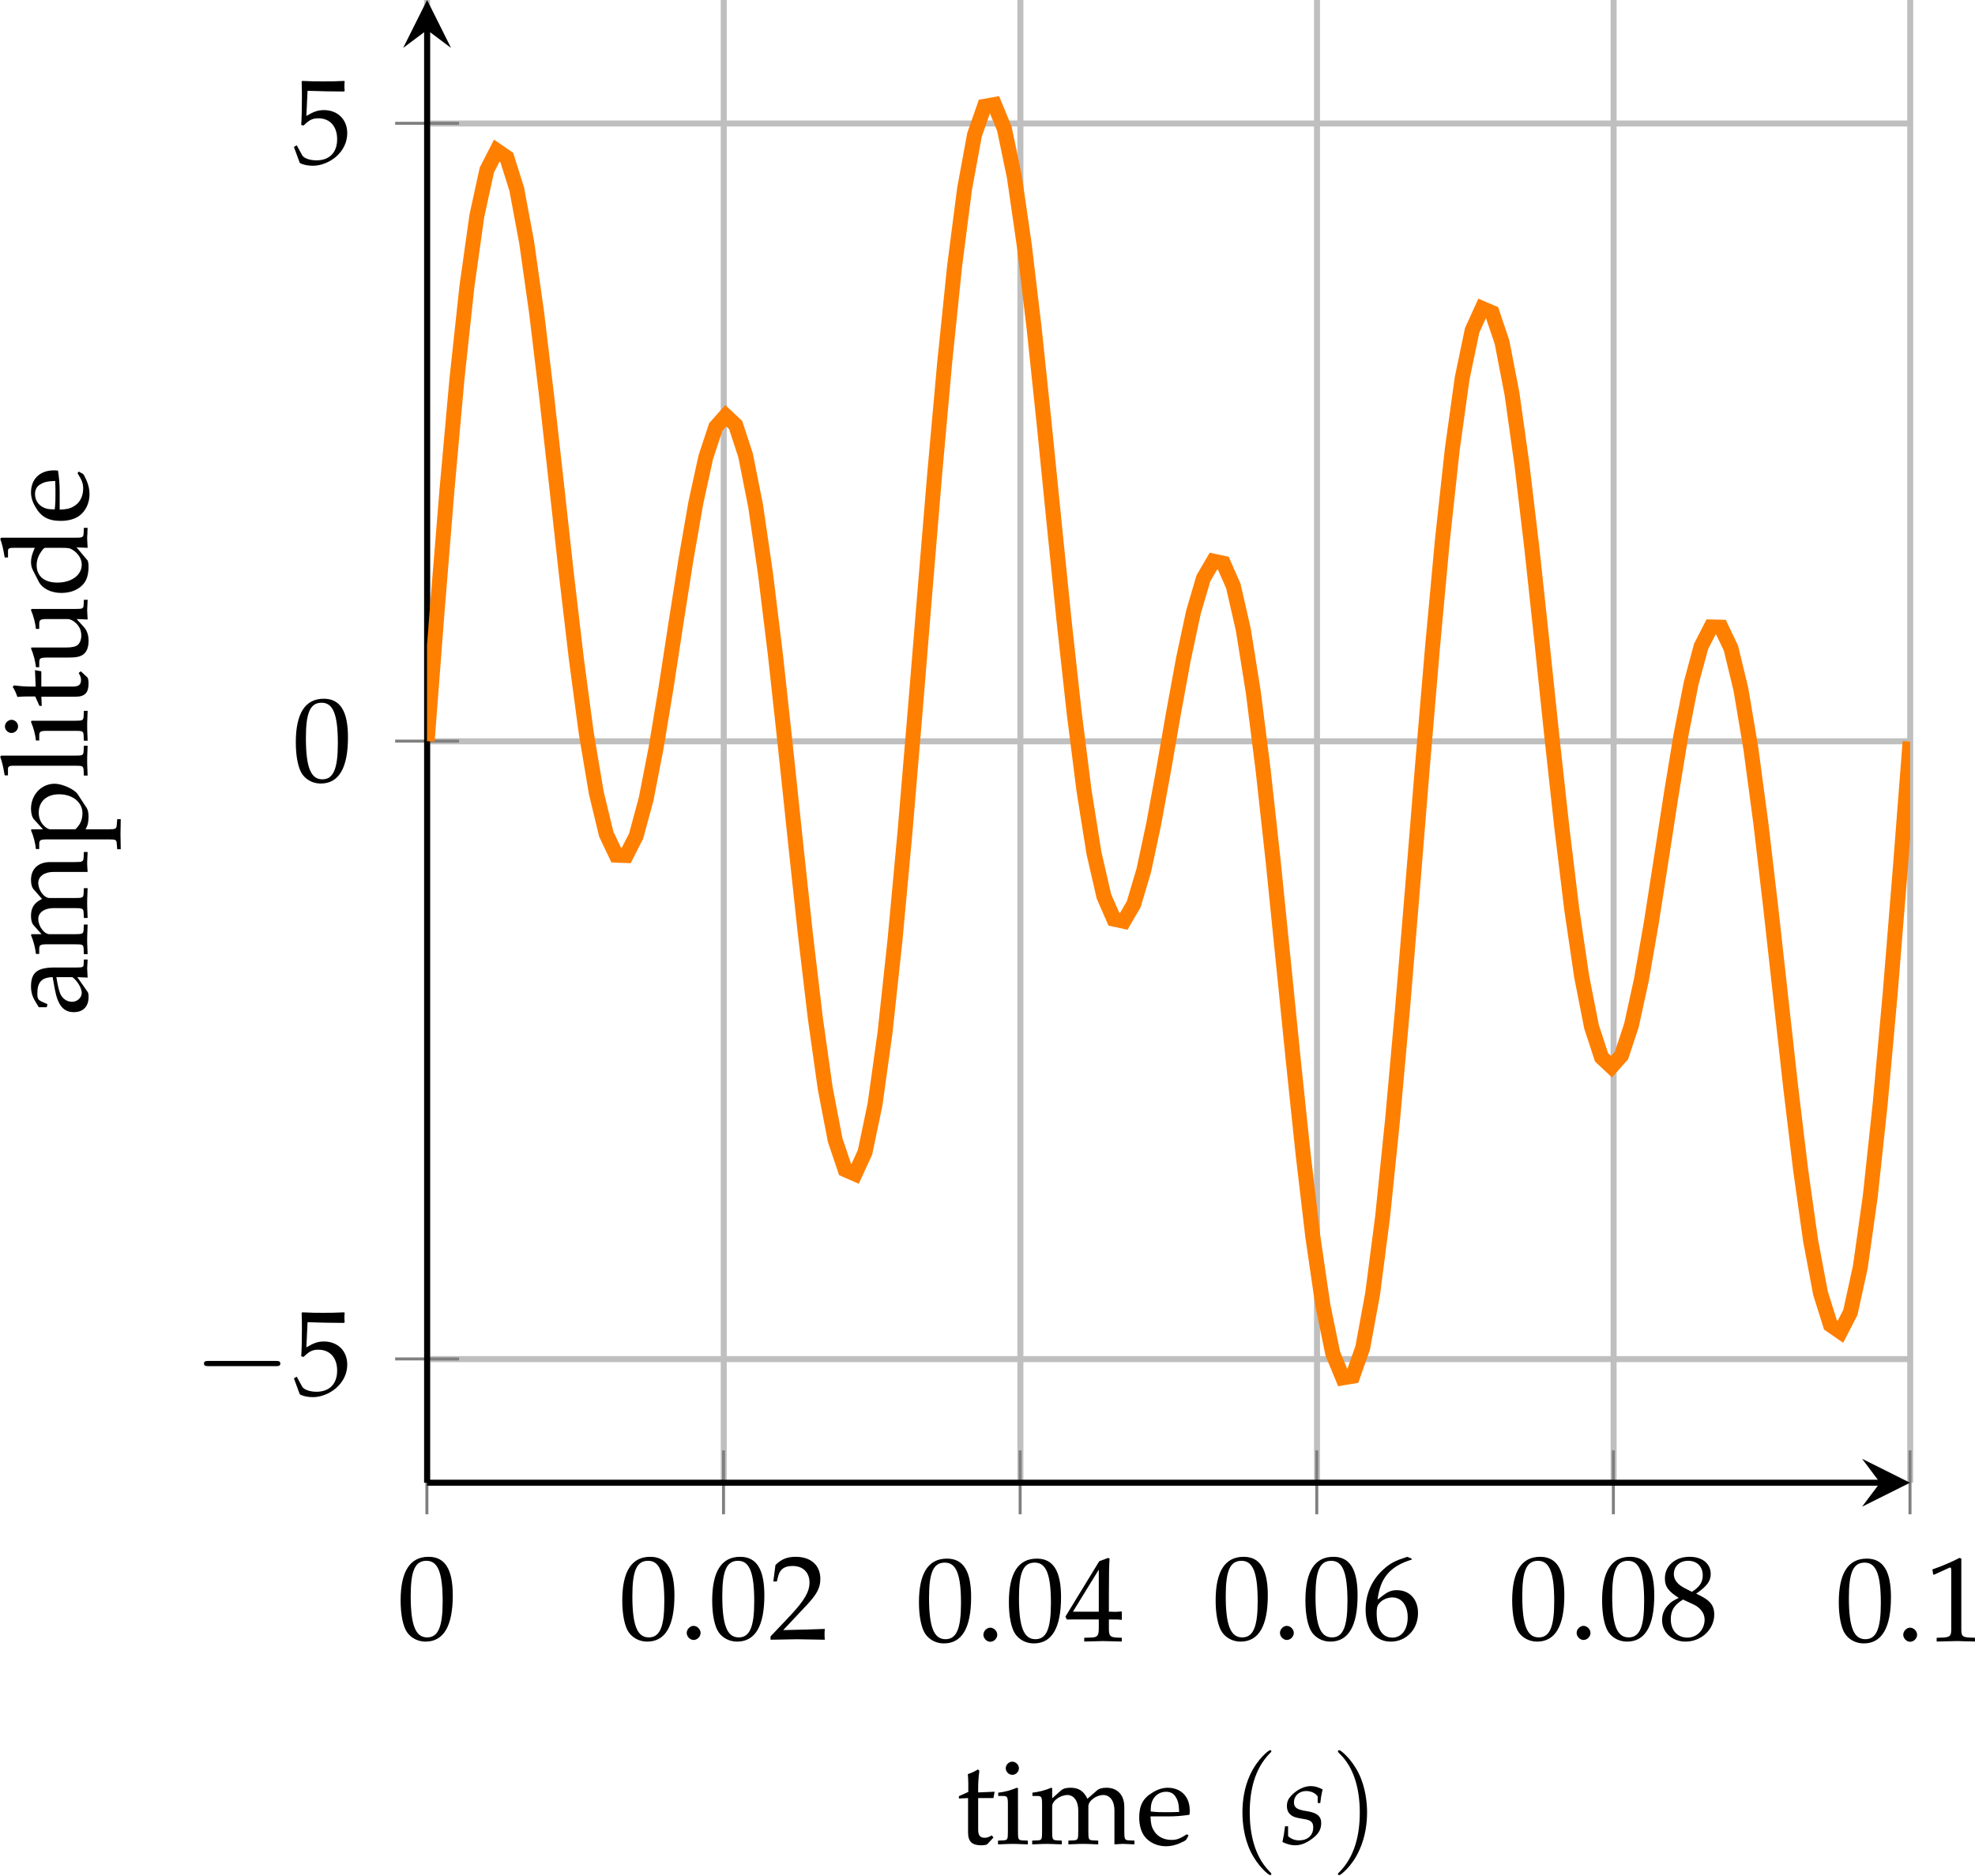
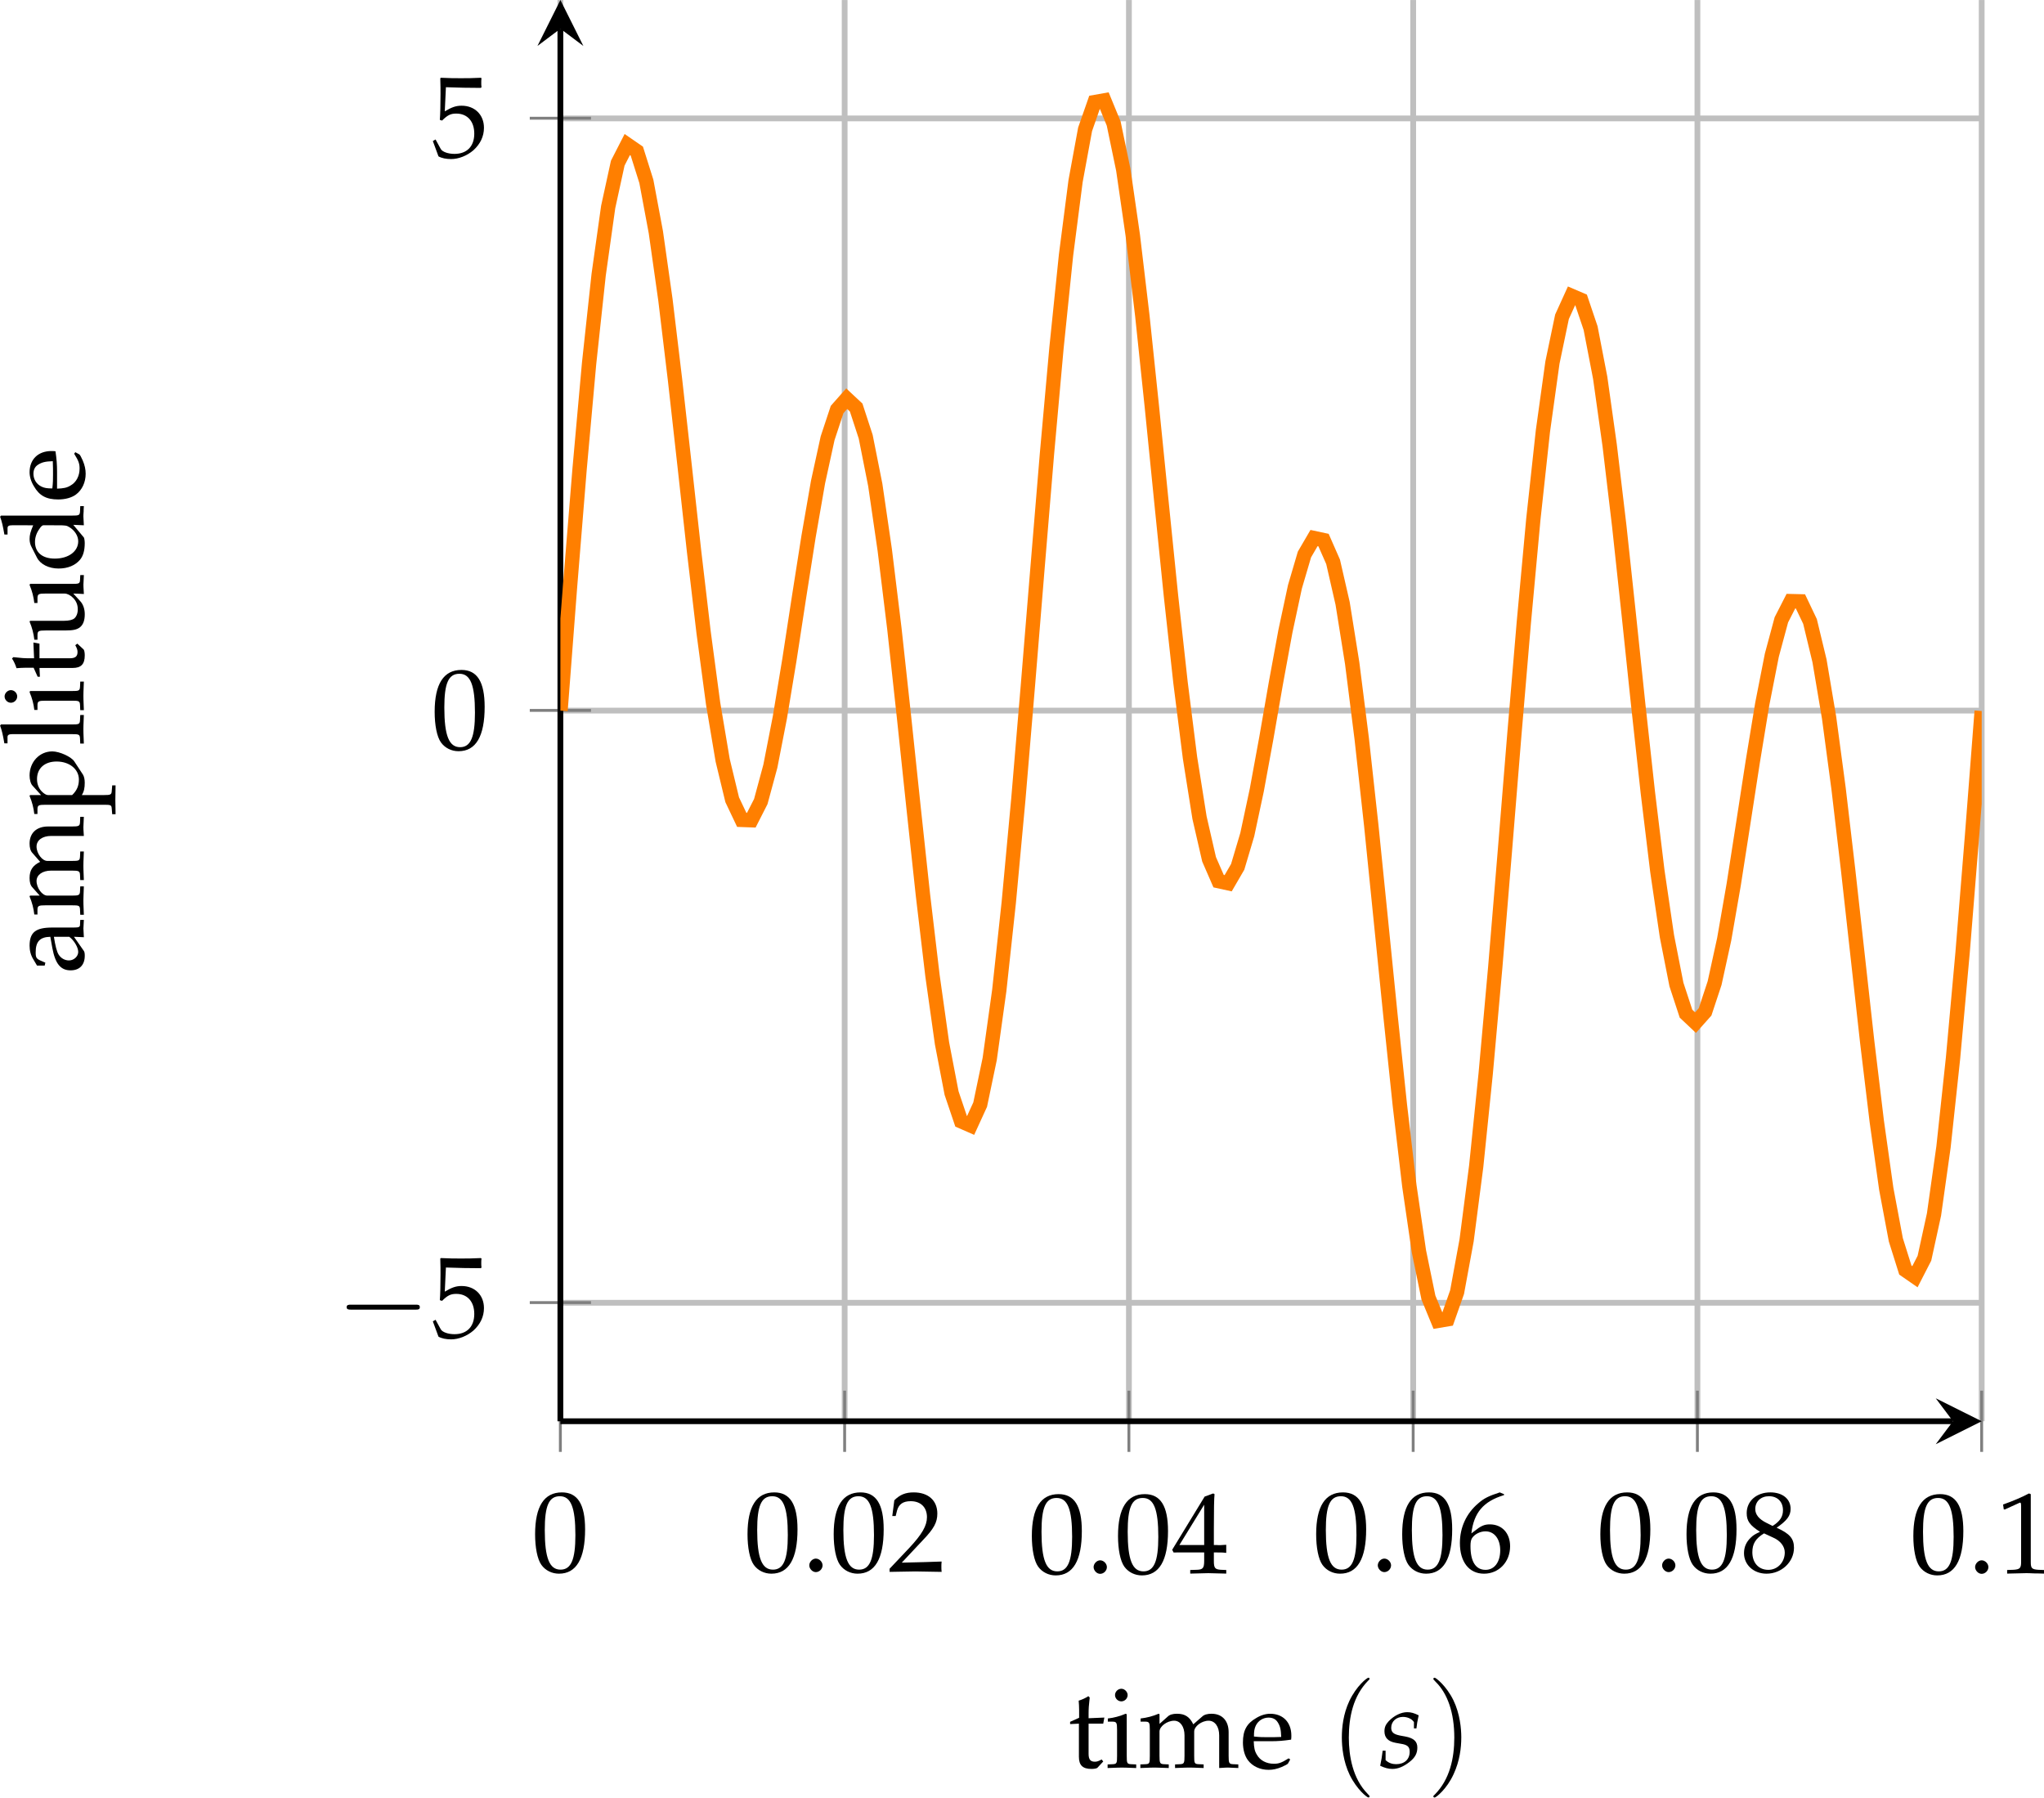
- <svg xmlns="http://www.w3.org/2000/svg" width="46.334mm" height="44.001mm" version="1.1" viewBox="0 0 46.334 44.001">
+ <svg xmlns="http://www.w3.org/2000/svg" width="50.038mm" height="44.001mm" version="1.1" viewBox="0 0 50.038 44.001">
  <defs>
-     <clipPath id="clip4">
+     <clipPath id="clip4-2">
      <path d="m448.27 277.14h98.629v98.617h-98.629z" />
    </clipPath>
  </defs>
-   <g transform="translate(-185.67 -129.08)">
+   <g transform="translate(-47.213 -94.009)">
    <g shape-rendering="auto">
-       <path d="m195.62 163.87v-34.79h0.141v34.79zm6.959 0v-34.79h0.141v34.79zm6.959 0v-34.79h0.141v34.79zm6.959 0v-34.79h0.141v34.79zm6.958 0v-34.79h0.141v34.79zm6.959 0v-34.79h0.141v34.79z" color="#000000" color-rendering="auto" dominant-baseline="auto" fill="#bfbfbf" image-rendering="auto" solid-color="#000000" stop-color="#000000" style="font-feature-settings:normal;font-variant-alternates:normal;font-variant-caps:normal;font-variant-east-asian:normal;font-variant-ligatures:normal;font-variant-numeric:normal;font-variant-position:normal;font-variation-settings:normal;inline-size:0;isolation:auto;mix-blend-mode:normal;shape-margin:0;shape-padding:0;text-decoration-color:#000000;text-decoration-line:none;text-decoration-style:solid;text-indent:0;text-orientation:mixed;text-transform:none;white-space:normal" />
-       <path d="m195.69 161.04v-0.141h34.794v0.141zm0-14.496v-0.141h34.794v0.141zm0-14.496v-0.141h34.794v0.141z" color="#000000" color-rendering="auto" dominant-baseline="auto" fill="#bfbfbf" image-rendering="auto" solid-color="#000000" stop-color="#000000" style="font-feature-settings:normal;font-variant-alternates:normal;font-variant-caps:normal;font-variant-east-asian:normal;font-variant-ligatures:normal;font-variant-numeric:normal;font-variant-position:normal;font-variation-settings:normal;inline-size:0;isolation:auto;mix-blend-mode:normal;shape-margin:0;shape-padding:0;text-decoration-color:#000000;text-decoration-line:none;text-decoration-style:solid;text-indent:0;text-orientation:mixed;text-transform:none;white-space:normal" />
-       <path d="m195.65 164.61v-1.499h0.07v1.499zm6.959 0v-1.499h0.07v1.499zm6.959 0v-1.499h0.07v1.499zm6.959 0v-1.499h0.07v1.499zm6.958 0v-1.499h0.07v1.499zm6.959 0v-1.499h0.07v1.499z" color="#000000" color-rendering="auto" dominant-baseline="auto" fill="#7f7f7f" image-rendering="auto" solid-color="#000000" stop-color="#000000" style="font-feature-settings:normal;font-variant-alternates:normal;font-variant-caps:normal;font-variant-east-asian:normal;font-variant-ligatures:normal;font-variant-numeric:normal;font-variant-position:normal;font-variation-settings:normal;inline-size:0;isolation:auto;mix-blend-mode:normal;shape-margin:0;shape-padding:0;text-decoration-color:#000000;text-decoration-line:none;text-decoration-style:solid;text-indent:0;text-orientation:mixed;text-transform:none;white-space:normal" />
-       <path d="m194.94 161v-0.07h1.499v0.07zm0-14.496v-0.07h1.499v0.07zm0-14.496v-0.07h1.499v0.07z" color="#000000" color-rendering="auto" dominant-baseline="auto" fill="#7f7f7f" image-rendering="auto" solid-color="#000000" stop-color="#000000" style="font-feature-settings:normal;font-variant-alternates:normal;font-variant-caps:normal;font-variant-east-asian:normal;font-variant-ligatures:normal;font-variant-numeric:normal;font-variant-position:normal;font-variation-settings:normal;inline-size:0;isolation:auto;mix-blend-mode:normal;shape-margin:0;shape-padding:0;text-decoration-color:#000000;text-decoration-line:none;text-decoration-style:solid;text-indent:0;text-orientation:mixed;text-transform:none;white-space:normal" />
-       <path d="m195.69 163.94v-0.141h34.091v0.141z" color="#000000" color-rendering="auto" dominant-baseline="auto" image-rendering="auto" solid-color="#000000" stop-color="#000000" style="font-feature-settings:normal;font-variant-alternates:normal;font-variant-caps:normal;font-variant-east-asian:normal;font-variant-ligatures:normal;font-variant-numeric:normal;font-variant-position:normal;font-variation-settings:normal;inline-size:0;isolation:auto;mix-blend-mode:normal;shape-margin:0;shape-padding:0;text-decoration-color:#000000;text-decoration-line:none;text-decoration-style:solid;text-indent:0;text-orientation:mixed;text-transform:none;white-space:normal" />
+       <path d="m60.861 128.8v-34.79h0.141v34.79zm6.959 0v-34.79h0.141v34.79zm6.959 0v-34.79h0.141v34.79zm6.959 0v-34.79h0.141v34.79zm6.958 0v-34.79h0.141v34.79zm6.959 0v-34.79h0.141v34.79z" color="#000000" color-rendering="auto" dominant-baseline="auto" fill="#bfbfbf" image-rendering="auto" solid-color="#000000" stop-color="#000000" style="font-feature-settings:normal;font-variant-alternates:normal;font-variant-caps:normal;font-variant-east-asian:normal;font-variant-ligatures:normal;font-variant-numeric:normal;font-variant-position:normal;font-variation-settings:normal;inline-size:0;isolation:auto;mix-blend-mode:normal;shape-margin:0;shape-padding:0;text-decoration-color:#000000;text-decoration-line:none;text-decoration-style:solid;text-indent:0;text-orientation:mixed;text-transform:none;white-space:normal" />
+       <path d="m60.931 125.97v-0.141h34.794v0.141zm0-14.496v-0.141h34.794v0.141zm0-14.496v-0.141h34.794v0.141z" color="#000000" color-rendering="auto" dominant-baseline="auto" fill="#bfbfbf" image-rendering="auto" solid-color="#000000" stop-color="#000000" style="font-feature-settings:normal;font-variant-alternates:normal;font-variant-caps:normal;font-variant-east-asian:normal;font-variant-ligatures:normal;font-variant-numeric:normal;font-variant-position:normal;font-variation-settings:normal;inline-size:0;isolation:auto;mix-blend-mode:normal;shape-margin:0;shape-padding:0;text-decoration-color:#000000;text-decoration-line:none;text-decoration-style:solid;text-indent:0;text-orientation:mixed;text-transform:none;white-space:normal" />
+       <path d="m60.896 129.55v-1.499h0.07v1.499zm6.959 0v-1.499h0.07v1.499zm6.959 0v-1.499h0.07v1.499zm6.959 0v-1.499h0.07v1.499zm6.958 0v-1.499h0.07v1.499zm6.959 0v-1.499h0.07v1.499z" color="#000000" color-rendering="auto" dominant-baseline="auto" fill="#7f7f7f" image-rendering="auto" solid-color="#000000" stop-color="#000000" style="font-feature-settings:normal;font-variant-alternates:normal;font-variant-caps:normal;font-variant-east-asian:normal;font-variant-ligatures:normal;font-variant-numeric:normal;font-variant-position:normal;font-variation-settings:normal;inline-size:0;isolation:auto;mix-blend-mode:normal;shape-margin:0;shape-padding:0;text-decoration-color:#000000;text-decoration-line:none;text-decoration-style:solid;text-indent:0;text-orientation:mixed;text-transform:none;white-space:normal" />
+       <path d="m60.182 125.93v-0.07h1.499v0.07zm0-14.496v-0.07h1.499v0.07zm0-14.496v-0.07h1.499v0.07z" color="#000000" color-rendering="auto" dominant-baseline="auto" fill="#7f7f7f" image-rendering="auto" solid-color="#000000" stop-color="#000000" style="font-feature-settings:normal;font-variant-alternates:normal;font-variant-caps:normal;font-variant-east-asian:normal;font-variant-ligatures:normal;font-variant-numeric:normal;font-variant-position:normal;font-variation-settings:normal;inline-size:0;isolation:auto;mix-blend-mode:normal;shape-margin:0;shape-padding:0;text-decoration-color:#000000;text-decoration-line:none;text-decoration-style:solid;text-indent:0;text-orientation:mixed;text-transform:none;white-space:normal" />
+       <path d="m60.931 128.87v-0.141h34.091v0.141z" color="#000000" color-rendering="auto" dominant-baseline="auto" image-rendering="auto" solid-color="#000000" stop-color="#000000" style="font-feature-settings:normal;font-variant-alternates:normal;font-variant-caps:normal;font-variant-east-asian:normal;font-variant-ligatures:normal;font-variant-numeric:normal;font-variant-position:normal;font-variation-settings:normal;inline-size:0;isolation:auto;mix-blend-mode:normal;shape-margin:0;shape-padding:0;text-decoration-color:#000000;text-decoration-line:none;text-decoration-style:solid;text-indent:0;text-orientation:mixed;text-transform:none;white-space:normal" />
    </g>
    <g>
      <g>
-         <path d="m230.48 163.87-1.125-0.562 0.422 0.562-0.422 0.562" />
-         <path d="m195.62 163.87v-34.087h0.141v34.087z" color="#000000" color-rendering="auto" dominant-baseline="auto" image-rendering="auto" shape-rendering="auto" solid-color="#000000" stop-color="#000000" style="font-feature-settings:normal;font-variant-alternates:normal;font-variant-caps:normal;font-variant-east-asian:normal;font-variant-ligatures:normal;font-variant-numeric:normal;font-variant-position:normal;font-variation-settings:normal;inline-size:0;isolation:auto;mix-blend-mode:normal;shape-margin:0;shape-padding:0;text-decoration-color:#000000;text-decoration-line:none;text-decoration-style:solid;text-indent:0;text-orientation:mixed;text-transform:none;white-space:normal" />
-         <path d="m195.69 129.08-0.562 1.125 0.562-0.422 0.562 0.422" />
+         <path d="m95.726 128.8-1.125-0.562 0.422 0.562-0.422 0.562" />
+         <path d="m60.861 128.8v-34.087h0.141v34.087z" color="#000000" color-rendering="auto" dominant-baseline="auto" image-rendering="auto" shape-rendering="auto" solid-color="#000000" stop-color="#000000" style="font-feature-settings:normal;font-variant-alternates:normal;font-variant-caps:normal;font-variant-east-asian:normal;font-variant-ligatures:normal;font-variant-numeric:normal;font-variant-position:normal;font-variation-settings:normal;inline-size:0;isolation:auto;mix-blend-mode:normal;shape-margin:0;shape-padding:0;text-decoration-color:#000000;text-decoration-line:none;text-decoration-style:solid;text-indent:0;text-orientation:mixed;text-transform:none;white-space:normal" />
+         <path d="m60.932 94.009-0.562 1.125 0.562-0.422 0.562 0.422" />
      </g>
-       <g transform="matrix(.35278 0 0 .35278 37.547 31.306)">
+       <g transform="matrix(.35278 0 0 .35278 -97.209 -3.7604)">
        <g transform="translate(446.28 386.18)">
          <path d="m2.094-5.484c-1.234 0-1.859 0.969-1.859 2.906 0 0.922 0.156 1.734 0.438 2.125s0.734 0.609 1.219 0.609c1.203 0 1.812-1.031 1.812-3.078 0-1.734-0.516-2.562-1.609-2.562zm-0.141 0.266c0.766 0 1.078 0.781 1.078 2.703 0 1.688-0.297 2.391-1.031 2.391-0.766 0-1.094-0.797-1.094-2.75 0-1.672 0.281-2.344 1.047-2.344z" />
        </g>
        <g transform="translate(461.02 386.18)">
          <path d="m2.094-5.484c-1.234 0-1.859 0.969-1.859 2.906 0 0.922 0.156 1.734 0.438 2.125s0.734 0.609 1.219 0.609c1.203 0 1.812-1.031 1.812-3.078 0-1.734-0.516-2.562-1.609-2.562zm-0.141 0.266c0.766 0 1.078 0.781 1.078 2.703 0 1.688-0.297 2.391-1.031 2.391-0.766 0-1.094-0.797-1.094-2.75 0-1.672 0.281-2.344 1.047-2.344z" />
        </g>
        <g transform="translate(465.01 386.18)">
          <path d="m0.984-0.891c-0.234 0-0.453 0.234-0.453 0.469s0.219 0.469 0.453 0.469c0.25 0 0.469-0.219 0.469-0.469 0-0.234-0.219-0.469-0.469-0.469z" />
        </g>
        <g transform="translate(467 386.18)">
          <path d="m2.094-5.484c-1.234 0-1.859 0.969-1.859 2.906 0 0.922 0.156 1.734 0.438 2.125s0.734 0.609 1.219 0.609c1.203 0 1.812-1.031 1.812-3.078 0-1.734-0.516-2.562-1.609-2.562zm-0.141 0.266c0.766 0 1.078 0.781 1.078 2.703 0 1.688-0.297 2.391-1.031 2.391-0.766 0-1.094-0.797-1.094-2.75 0-1.672 0.281-2.344 1.047-2.344z" />
        </g>
        <g transform="translate(470.99 386.18)">
          <path d="m0.125-0.188v0.219c1.5-0.031 1.5-0.031 1.781-0.031s0.281 0 1.828 0.031c-0.016-0.172-0.016-0.25-0.016-0.359s0-0.188 0.016-0.359c-0.922 0.031-1.281 0.047-2.766 0.078l1.453-1.547c0.781-0.812 1.016-1.25 1.016-1.859 0-0.906-0.625-1.469-1.641-1.469-0.562 0-0.953 0.156-1.344 0.547l-0.141 1.094h0.234l0.094-0.375c0.125-0.453 0.422-0.656 0.953-0.656 0.688 0 1.125 0.422 1.125 1.109 0 0.594-0.344 1.188-1.234 2.141z" />
        </g>
        <g transform="translate(480.75 386.3)">
          <path d="m2.094-5.484c-1.234 0-1.859 0.969-1.859 2.906 0 0.922 0.156 1.734 0.438 2.125s0.734 0.609 1.219 0.609c1.203 0 1.812-1.031 1.812-3.078 0-1.734-0.516-2.562-1.609-2.562zm-0.141 0.266c0.766 0 1.078 0.781 1.078 2.703 0 1.688-0.297 2.391-1.031 2.391-0.766 0-1.094-0.797-1.094-2.75 0-1.672 0.281-2.344 1.047-2.344z" />
        </g>
        <g transform="translate(484.74 386.3)">
          <path d="m0.984-0.891c-0.234 0-0.453 0.234-0.453 0.469s0.219 0.469 0.453 0.469c0.25 0 0.469-0.219 0.469-0.469 0-0.234-0.219-0.469-0.469-0.469z" />
        </g>
        <g transform="translate(486.73 386.3)">
          <path d="m2.094-5.484c-1.234 0-1.859 0.969-1.859 2.906 0 0.922 0.156 1.734 0.438 2.125s0.734 0.609 1.219 0.609c1.203 0 1.812-1.031 1.812-3.078 0-1.734-0.516-2.562-1.609-2.562zm-0.141 0.266c0.766 0 1.078 0.781 1.078 2.703 0 1.688-0.297 2.391-1.031 2.391-0.766 0-1.094-0.797-1.094-2.75 0-1.672 0.281-2.344 1.047-2.344z" />
        </g>
        <g transform="translate(490.71 386.3)">
          <path d="m2.234-1.438v0.594c0 0.484-0.094 0.594-0.484 0.609l-0.484 0.016v0.25c1.047-0.031 1.047-0.031 1.25-0.031 0.188 0 0.188 0 1.25 0.031v-0.25l-0.391-0.016c-0.391-0.031-0.469-0.125-0.469-0.609v-0.594c0.469 0 0.625 0 0.859 0.031v-0.562c-0.375 0.031-0.531 0.031-0.656 0.016h-0.203v-1.109c0-1.422 0.016-2.094 0.047-2.422l-0.094-0.047-0.594 0.219-2.25 3.688 0.094 0.188zm0-0.516h-1.719l1.719-2.797z" />
        </g>
        <g transform="translate(500.48 386.18)">
          <path d="m2.094-5.484c-1.234 0-1.859 0.969-1.859 2.906 0 0.922 0.156 1.734 0.438 2.125s0.734 0.609 1.219 0.609c1.203 0 1.812-1.031 1.812-3.078 0-1.734-0.516-2.562-1.609-2.562zm-0.141 0.266c0.766 0 1.078 0.781 1.078 2.703 0 1.688-0.297 2.391-1.031 2.391-0.766 0-1.094-0.797-1.094-2.75 0-1.672 0.281-2.344 1.047-2.344z" />
        </g>
        <g transform="translate(504.46 386.18)">
          <path d="m0.984-0.891c-0.234 0-0.453 0.234-0.453 0.469s0.219 0.469 0.453 0.469c0.25 0 0.469-0.219 0.469-0.469 0-0.234-0.219-0.469-0.469-0.469z" />
        </g>
        <g transform="translate(506.45 386.18)">
          <path d="m2.094-5.484c-1.234 0-1.859 0.969-1.859 2.906 0 0.922 0.156 1.734 0.438 2.125s0.734 0.609 1.219 0.609c1.203 0 1.812-1.031 1.812-3.078 0-1.734-0.516-2.562-1.609-2.562zm-0.141 0.266c0.766 0 1.078 0.781 1.078 2.703 0 1.688-0.297 2.391-1.031 2.391-0.766 0-1.094-0.797-1.094-2.75 0-1.672 0.281-2.344 1.047-2.344z" />
        </g>
        <g transform="translate(510.44 386.18)">
          <path d="m3.312-5.359-0.297-0.125c-0.766 0.25-1.094 0.406-1.5 0.766-0.812 0.688-1.266 1.656-1.266 2.75 0 1.312 0.641 2.125 1.672 2.125s1.812-0.812 1.812-1.906c0-0.906-0.562-1.516-1.406-1.516-0.391 0-0.625 0.109-1.094 0.484-0.094 0.078-0.109 0.078-0.188 0.141 0.172-1.438 0.828-2.219 2.266-2.656zm-1.281 2.578c0.609 0 1.016 0.531 1.016 1.312 0 0.828-0.406 1.359-1.016 1.359-0.688 0-1.047-0.578-1.047-1.641 0-0.281 0.031-0.438 0.109-0.562 0.188-0.281 0.562-0.469 0.938-0.469z" />
        </g>
        <g transform="translate(520.2 386.18)">
          <path d="m2.094-5.484c-1.234 0-1.859 0.969-1.859 2.906 0 0.922 0.156 1.734 0.438 2.125s0.734 0.609 1.219 0.609c1.203 0 1.812-1.031 1.812-3.078 0-1.734-0.516-2.562-1.609-2.562zm-0.141 0.266c0.766 0 1.078 0.781 1.078 2.703 0 1.688-0.297 2.391-1.031 2.391-0.766 0-1.094-0.797-1.094-2.75 0-1.672 0.281-2.344 1.047-2.344z" />
        </g>
        <g transform="translate(524.19 386.18)">
          <path d="m0.984-0.891c-0.234 0-0.453 0.234-0.453 0.469s0.219 0.469 0.453 0.469c0.25 0 0.469-0.219 0.469-0.469 0-0.234-0.219-0.469-0.469-0.469z" />
        </g>
        <g transform="translate(526.18 386.18)">
          <path d="m2.094-5.484c-1.234 0-1.859 0.969-1.859 2.906 0 0.922 0.156 1.734 0.438 2.125s0.734 0.609 1.219 0.609c1.203 0 1.812-1.031 1.812-3.078 0-1.734-0.516-2.562-1.609-2.562zm-0.141 0.266c0.766 0 1.078 0.781 1.078 2.703 0 1.688-0.297 2.391-1.031 2.391-0.766 0-1.094-0.797-1.094-2.75 0-1.672 0.281-2.344 1.047-2.344z" />
        </g>
        <g transform="translate(530.17 386.18)">
          <path d="m1.344-2.75c-0.328 0.156-0.469 0.234-0.641 0.406-0.312 0.297-0.469 0.656-0.469 1.078 0 0.812 0.672 1.422 1.562 1.422 1.047 0 1.906-0.812 1.906-1.797 0-0.641-0.297-0.984-1.203-1.391 0.719-0.5 0.969-0.828 0.969-1.312 0-0.688-0.562-1.141-1.406-1.141-0.953 0-1.641 0.594-1.641 1.438 0 0.547 0.219 0.844 0.922 1.297zm0.922 0.406c0.5 0.219 0.797 0.609 0.797 1.031 0 0.672-0.5 1.203-1.141 1.203-0.672 0-1.109-0.484-1.109-1.219 0-0.578 0.219-0.953 0.812-1.312zm-0.484-1.031c-0.5-0.25-0.766-0.562-0.766-0.953 0-0.531 0.391-0.891 0.953-0.891 0.578 0 0.969 0.375 0.969 0.969 0 0.453-0.203 0.766-0.719 1.094z" />
        </g>
        <g transform="translate(541.92 386.3)">
          <path d="m2.094-5.484c-1.234 0-1.859 0.969-1.859 2.906 0 0.922 0.156 1.734 0.438 2.125s0.734 0.609 1.219 0.609c1.203 0 1.812-1.031 1.812-3.078 0-1.734-0.516-2.562-1.609-2.562zm-0.141 0.266c0.766 0 1.078 0.781 1.078 2.703 0 1.688-0.297 2.391-1.031 2.391-0.766 0-1.094-0.797-1.094-2.75 0-1.672 0.281-2.344 1.047-2.344z" />
        </g>
        <g transform="translate(545.91 386.3)">
          <path d="m0.984-0.891c-0.234 0-0.453 0.234-0.453 0.469s0.219 0.469 0.453 0.469c0.25 0 0.469-0.219 0.469-0.469 0-0.234-0.219-0.469-0.469-0.469z" />
        </g>
        <g transform="translate(547.9 386.3)">
          <path d="m0.531-4.422h0.078l1.031-0.469h0.031c0.047 0 0.062 0.062 0.062 0.266v3.859c0 0.422-0.094 0.5-0.516 0.531l-0.453 0.016v0.25c1.219-0.031 1.219-0.031 1.312-0.031 0.109 0 0.281 0 0.547 0.016 0.094 0 0.375 0 0.703 0.016v-0.25l-0.406-0.016c-0.438-0.031-0.516-0.109-0.516-0.531v-4.719l-0.125-0.047c-0.516 0.266-1.078 0.516-1.797 0.766z" />
        </g>
        <g transform="translate(432.75 369.92)">
          <path d="m5.484-1.906c0.141 0 0.281 0 0.281-0.172s-0.141-0.172-0.281-0.172h-4.5c-0.141 0-0.297 0-0.297 0.172s0.156 0.172 0.297 0.172z" />
        </g>
        <g transform="translate(439.31 369.92)">
          <path d="m1.016-4.828c1.031 0.031 1.469 0.047 2.422 0.047l0.047-0.047c-0.016-0.141-0.016-0.203-0.016-0.297 0-0.125 0-0.188 0.016-0.328l-0.047-0.031c-0.594 0.031-0.953 0.031-1.375 0.031-0.438 0-0.797 0-1.391-0.031l-0.047 0.031c0.016 0.484 0.016 0.844 0.016 1.094 0 0.672-0.016 1.438-0.047 1.797l0.156 0.047c0.375-0.375 0.594-0.484 0.984-0.484 0.766 0 1.25 0.531 1.25 1.391 0 0.891-0.516 1.406-1.375 1.406-0.438 0-0.844-0.141-0.953-0.344l-0.359-0.656-0.188 0.109c0.172 0.453 0.266 0.719 0.391 1.062 0.219 0.125 0.531 0.188 0.875 0.188 0.531 0 1.109-0.234 1.547-0.609 0.484-0.438 0.734-0.969 0.734-1.562 0-0.906-0.641-1.531-1.547-1.531-0.391 0-0.672 0.094-1.172 0.391z" />
        </g>
        <g transform="translate(439.31 329.11)">
          <path d="m2.094-5.484c-1.234 0-1.859 0.969-1.859 2.906 0 0.922 0.156 1.734 0.438 2.125s0.734 0.609 1.219 0.609c1.203 0 1.812-1.031 1.812-3.078 0-1.734-0.516-2.562-1.609-2.562zm-0.141 0.266c0.766 0 1.078 0.781 1.078 2.703 0 1.688-0.297 2.391-1.031 2.391-0.766 0-1.094-0.797-1.094-2.75 0-1.672 0.281-2.344 1.047-2.344z" />
        </g>
        <g transform="translate(439.31 288.02)">
          <path d="m1.016-4.828c1.031 0.031 1.469 0.047 2.422 0.047l0.047-0.047c-0.016-0.141-0.016-0.203-0.016-0.297 0-0.125 0-0.188 0.016-0.328l-0.047-0.031c-0.594 0.031-0.953 0.031-1.375 0.031-0.438 0-0.797 0-1.391-0.031l-0.047 0.031c0.016 0.484 0.016 0.844 0.016 1.094 0 0.672-0.016 1.438-0.047 1.797l0.156 0.047c0.375-0.375 0.594-0.484 0.984-0.484 0.766 0 1.25 0.531 1.25 1.391 0 0.891-0.516 1.406-1.375 1.406-0.438 0-0.844-0.141-0.953-0.344l-0.359-0.656-0.188 0.109c0.172 0.453 0.266 0.719 0.391 1.062 0.219 0.125 0.531 0.188 0.875 0.188 0.531 0 1.109-0.234 1.547-0.609 0.484-0.438 0.734-0.969 0.734-1.562 0-0.906-0.641-1.531-1.547-1.531-0.391 0-0.672 0.094-1.172 0.391z" />
        </g>
      </g>
    </g>
-     <g transform="matrix(.35278 0 0 .35278 37.547 31.306)" clip-path="url(#clip4)">
+     <g transform="matrix(.35278 0 0 .35278 -97.209 -3.7604)" clip-path="url(#clip4-2)">
      <path transform="matrix(1 0 0 -1 448.27 375.76)" d="m60.59 6.41-0.834 2.022-0.672 3.26-0.668 4.572-0.66 5.615-0.66 6.301-0.666 6.598-0.658 6.506-0.664 6.029-0.658 5.215-0.66 4.127-0.646 2.822-0.543 1.234-0.057 0.012-0.453-0.777-0.637-2.166-0.656-3.061-0.662-3.603-0.66-3.797-0.666-3.627-0.664-3.107-0.688-2.314-0.873-1.502-1.268 0.277-0.779 1.791-0.678 2.947-0.664 4.178-0.662 5.242-0.664 6.045-0.662 6.506-0.662 6.602-0.66 6.289-0.664 5.592-0.656 4.529-0.652 3.135-0.48 1.168-0.541-1.551-0.652-3.543-0.66-5.117-0.66-6.42-0.664-7.387-0.66-7.963-0.664-8.121-0.66-7.85-0.664-7.17-0.662-6.121-0.666-4.775-0.676-3.234-0.891-1.945-1.31 0.574-0.742 2.197-0.672 3.494-0.664 4.709-0.664 5.613-0.66 6.148-0.664 6.297-0.66 6.047-0.664 5.432-0.656 4.502-0.656 3.305-0.611 1.871-0.191 0.18-0.258-0.291-0.619-1.873-0.656-3.004-0.658-3.779-0.664-4.225-0.66-4.303-0.666-4.021-0.664-3.404-0.684-2.523-0.826-1.623-1.281 0.047-0.814 1.713-0.678 2.807-0.668 3.971-0.662 4.949-0.664 5.643-0.66 5.982-0.664 5.939-0.66 5.5-0.662 4.676-0.652 3.49-0.6 1.906-0.055 0.039-0.373-0.729-0.646-2.961-0.656-4.668-0.662-6.144-0.66-7.33-0.664-8.164-0.658-8.588-0.994 0.076 0.66 8.59 0.664 8.172 0.66 7.342 0.666 6.17 0.664 4.721 0.682 3.125 0.949 1.852 1.272-0.877 0.721-2.289 0.668-3.572 0.666-4.707 0.662-5.516 0.664-5.943 0.66-5.979 0.662-5.631 0.658-4.926 0.66-3.92 0.645-2.67 0.512-1.076h0.041l0.492 0.963 0.646 2.391 0.654 3.353 0.662 4.002 0.66 4.299 0.666 4.236 0.662 3.807 0.672 3.076 0.701 2.117 1.07 1.209 1.127-1.053 0.709-2.17 0.674-3.391 0.662-4.537 0.666-5.451 0.66-6.055 0.664-6.297 0.66-6.141 0.662-5.598 0.658-4.674 0.654-3.404 0.58-1.717 0.01-0.004 0.436 0.953 0.646 3.094 0.66 4.725 0.658 6.1 0.664 7.158 0.66 7.844 0.664 8.121 0.66 7.967 0.664 7.396 0.662 6.438 0.666 5.158 0.67 3.644 0.77 2.201 1.346 0.238 0.83-2.019 0.678-3.256 0.662-4.572 0.666-5.611 0.66-6.297 0.664-6.602 0.66-6.502 0.664-6.033 0.658-5.219 0.656-4.127 0.648-2.826 0.541-1.238 0.061-0.014 0.447 0.771 0.643 2.162 0.654 3.057 0.662 3.607 0.66 3.797 0.666 3.623 0.666 3.111 0.682 2.318 0.877 1.504 1.262-0.27 0.785-1.787 0.676-2.945 0.668-4.178 0.662-5.238 0.664-6.041 0.66-6.51 0.664-6.598 0.66-6.293 0.658-5.596 0.662-4.529 0.646-3.139 0.484-1.174 0.543 1.543 0.65 3.539 0.662 5.111 0.658 6.418 0.664 7.385 0.66 7.963 0.66 8.117 0.664 7.856 0.66 7.17 0.666 6.123 0.664 4.779 0.678 3.242 0.885 1.947 1.316-0.564 0.742-2.197 0.674-3.49 0.662-4.709 0.666-5.609 0.66-6.148 0.66-6.293 0.664-6.051 0.658-5.436 0.662-4.502 0.65-3.309 0.615-1.875 0.195-0.184 0.256 0.287 0.619 1.875 0.656 2.998 0.658 3.779 0.658 4.221 0.664 4.303 0.662 4.021 0.67 3.412 0.678 2.519 0.83 1.623 1.279-0.031 0.818-1.717 0.676-2.803 0.668-3.967 0.662-4.945 0.662-5.639 0.664-5.986 0.66-5.939 0.662-5.5 0.658-4.68 0.656-3.494 0.6-1.91 0.057-0.039 0.371 0.721 0.646 2.953 0.656 4.664 0.658 6.144 0.664 7.326 0.66 8.16 0.664 8.59 0.994-0.078-0.666-8.59-0.66-8.168-0.664-7.338-0.662-6.168-0.664-4.719-0.682-3.117-0.949-1.848-1.272 0.881-0.721 2.293-0.672 3.576-0.662 4.711-0.664 5.516-0.66 5.943-0.664 5.982-0.66 5.627-0.658 4.922-0.66 3.916-0.643 2.666-0.512 1.072h-0.041l-0.496-0.971-0.643-2.387-0.66-3.361-0.658-4.002-0.664-4.299-0.66-4.231-0.662-3.809-0.672-3.07-0.701-2.119-1.074-1.205-1.125 1.059-0.713 2.172-0.668 3.394-0.668 4.537-0.66 5.455-0.664 6.059-0.66 6.293-0.66 6.141-0.664 5.594-0.656 4.674-0.656 3.4-0.578 1.711-0.012 0.004-0.436-0.959-0.648-3.102-0.658-4.729-0.662-6.102-0.66-7.158-0.664-7.85-0.66-8.117-0.66-7.967-0.664-7.394-0.66-6.436-0.668-5.152-0.67-3.643-0.773-2.195z" color="#000000" color-rendering="auto" dominant-baseline="auto" fill="#ff7f00" image-rendering="auto" shape-rendering="auto" solid-color="#000000" stop-color="#000000" style="font-feature-settings:normal;font-variant-alternates:normal;font-variant-caps:normal;font-variant-east-asian:normal;font-variant-ligatures:normal;font-variant-numeric:normal;font-variant-position:normal;font-variation-settings:normal;inline-size:0;isolation:auto;mix-blend-mode:normal;shape-margin:0;shape-padding:0;text-decoration-color:#000000;text-decoration-line:none;text-decoration-style:solid;text-indent:0;text-orientation:mixed;text-transform:none;white-space:normal" />
    </g>
-     <g transform="matrix(.35278 0 0 .35278 37.547 31.306)">
+     <g transform="matrix(.35278 0 0 .35278 -97.209 -3.7604)">
      <g transform="translate(483.47 399.79)">
        <path d="m0.781-3.047v2.297c0 0.594 0.266 0.844 0.875 0.844 0.188 0 0.375-0.031 0.422-0.094l0.391-0.422-0.109-0.141c-0.203 0.109-0.312 0.156-0.469 0.156-0.312 0-0.438-0.156-0.438-0.547v-2.094h1.016l0.078-0.422-1.094 0.047v-0.312c0-0.328 0.016-0.609 0.078-1.125l-0.094-0.094c-0.188 0.125-0.422 0.234-0.672 0.312 0.016 0.234 0.031 0.391 0.031 0.625v0.562l-0.625 0.281v0.156z" />
      </g>
      <g transform="translate(486.07 399.79)">
        <path d="m1.5-3.703-0.078-0.031c-0.406 0.172-0.812 0.281-1.234 0.328v0.219h0.297c0.312 0 0.344 0.062 0.344 0.578v1.797c0 0.5-0.016 0.562-0.297 0.578l-0.359 0.016v0.25c0.797-0.031 0.797-0.031 0.984-0.031 0.203 0 0.203 0 1 0.031v-0.25l-0.359-0.016c-0.281-0.016-0.297-0.078-0.297-0.578zm-0.375-1.766c-0.234 0-0.438 0.203-0.438 0.438s0.203 0.438 0.438 0.438 0.438-0.203 0.438-0.438c0-0.219-0.203-0.438-0.438-0.438z" />
      </g>
      <g transform="translate(488.39 399.79)">
        <path d="m0.141-3.188h0.297c0.312 0 0.344 0.062 0.344 0.578v1.797c0 0.5-0.016 0.562-0.281 0.578l-0.375 0.016v0.25c0.766-0.031 0.797-0.031 1.016-0.031s0.422 0.016 0.953 0.031v-0.25l-0.344-0.016c-0.266-0.016-0.297-0.078-0.297-0.578v-1.688c0-0.359 0.531-0.75 1.016-0.75 0.422 0 0.719 0.406 0.719 1.016v1.422c0 0.5-0.031 0.562-0.297 0.578l-0.359 0.016v0.25c0.797-0.031 0.797-0.031 0.984-0.031 0.203 0 0.203 0 1 0.031v-0.25l-0.359-0.016c-0.281-0.016-0.297-0.078-0.297-0.578v-1.688c0-0.359 0.516-0.75 1-0.75 0.438 0 0.734 0.406 0.734 1.016v2.266c0.484-0.031 0.484-0.031 0.625-0.031 0.094 0 0.094 0 0.703 0.031v-0.25l-0.375-0.016c-0.266-0.016-0.297-0.078-0.297-0.578v-1.641c0-0.797-0.453-1.281-1.188-1.281-0.281 0-0.516 0.062-0.656 0.203l-0.609 0.531c-0.25-0.516-0.578-0.734-1.125-0.734-0.297 0-0.516 0.062-0.656 0.203l-0.562 0.5v-0.672l-0.062-0.031c-0.406 0.172-0.828 0.281-1.25 0.328z" />
      </g>
      <g transform="translate(495.43 399.79)">
        <path d="m3.484-0.562-0.109-0.078c-0.5 0.312-0.688 0.375-1.031 0.375-0.516 0-0.953-0.234-1.172-0.625-0.156-0.25-0.203-0.484-0.219-0.938h1.156c0.547 0 0.891-0.031 1.438-0.109 0.016-0.125 0.016-0.188 0.016-0.281 0-0.922-0.578-1.516-1.469-1.516-0.297 0-0.641 0.094-0.969 0.297-0.656 0.375-0.922 0.859-0.922 1.688 0 0.5 0.125 0.938 0.344 1.234 0.312 0.422 0.844 0.672 1.438 0.672 0.297 0 0.594-0.062 0.922-0.203 0.219-0.094 0.391-0.188 0.422-0.234zm-0.625-1.562c-0.406 0.016-0.609 0.016-0.891 0.016-0.359 0-0.578 0-1-0.047 0-0.375 0.031-0.547 0.125-0.75 0.172-0.359 0.516-0.562 0.891-0.562 0.266 0 0.484 0.094 0.625 0.312 0.172 0.266 0.234 0.5 0.25 1.031z" />
      </g>
      <g transform="translate(501.67 399.79)">
        <path d="m2.75 2c0-0.031 0-0.047-0.141-0.188-1.031-1.047-1.297-2.625-1.297-3.891 0-1.453 0.312-2.891 1.328-3.938 0.109-0.094 0.109-0.109 0.109-0.141 0-0.047-0.031-0.078-0.078-0.078-0.094 0-0.828 0.562-1.328 1.625-0.422 0.906-0.516 1.828-0.516 2.531 0 0.641 0.094 1.656 0.547 2.594 0.5 1.016 1.203 1.562 1.297 1.562 0.047 0 0.078-0.031 0.078-0.078z" />
      </g>
      <g transform="translate(505.08 399.79)">
        <path d="m0.25-1.172c-0.047 0.406-0.094 0.672-0.172 1.047 0.297 0.141 0.562 0.219 0.844 0.219 0.391 0 0.766-0.156 1.172-0.469s0.562-0.609 0.562-1.016c0-0.422-0.25-0.656-0.844-0.766l-0.344-0.062c-0.469-0.094-0.625-0.234-0.625-0.547 0-0.438 0.359-0.75 0.812-0.75 0.328 0 0.625 0.141 0.766 0.359v0.438h0.172c0.031-0.281 0.062-0.5 0.156-0.906-0.312-0.156-0.531-0.219-0.797-0.219-0.422 0-0.906 0.234-1.281 0.625-0.203 0.219-0.297 0.406-0.297 0.703 0 0.438 0.25 0.703 0.766 0.797l0.516 0.094c0.344 0.078 0.469 0.219 0.469 0.531 0 0.516-0.359 0.859-0.938 0.859-0.266 0-0.516-0.078-0.734-0.281v-0.656z" />
      </g>
      <g transform="translate(508.38 399.79)">
        <path d="m2.406-2.078c0-0.641-0.094-1.656-0.547-2.594-0.5-1.016-1.219-1.562-1.297-1.562-0.062 0-0.094 0.031-0.094 0.078 0 0.031 0 0.047 0.156 0.203 0.828 0.812 1.297 2.141 1.297 3.875 0 1.422-0.312 2.891-1.344 3.938-0.109 0.094-0.109 0.109-0.109 0.141 0 0.047 0.031 0.078 0.094 0.078 0.078 0 0.828-0.562 1.312-1.625 0.422-0.906 0.531-1.828 0.531-2.531z" />
      </g>
-     </g>
-     <g transform="matrix(.35278 0 0 .35278 41.251 31.306)">
      <g transform="translate(415.17 344.72)">
        <path d="m-0.656-2.578 0.688 0.031c-0.031-0.516-0.031-0.516-0.031-0.609 0-0.047 0.016-0.25 0.031-0.594h-0.25l-0.016 0.312c0 0.188-0.062 0.219-0.453 0.219h-1.469c-1.156 0-1.578 0.328-1.578 1.266 0 0.328 0.078 0.656 0.266 0.953l0.25 0.422h0.531l0.047-0.203-0.25-0.109c-0.375-0.156-0.422-0.234-0.422-0.609 0-0.75 0.297-1.062 1.016-1.078l0.141 0.781c0.203 1.094 0.578 1.547 1.266 1.547 0.625 0 0.984-0.375 0.984-1.016 0-0.141-0.016-0.266-0.062-0.328zm-0.328 0c0.328 0.234 0.625 0.734 0.625 1.047s-0.297 0.594-0.641 0.594c-0.297 0-0.562-0.156-0.719-0.406-0.125-0.188-0.234-0.625-0.328-1.234z" />
      </g>
      <g transform="translate(415.17 340.74)">
        <path d="m-3.188-0.141v-0.297c0-0.312 0.062-0.344 0.578-0.344h1.797c0.5 0 0.562 0.016 0.578 0.281l0.016 0.375h0.25c-0.031-0.766-0.031-0.797-0.031-1.016s0.016-0.422 0.031-0.953h-0.25l-0.016 0.344c-0.016 0.266-0.078 0.297-0.578 0.297h-1.688c-0.359 0-0.75-0.531-0.75-1.016 0-0.422 0.406-0.719 1.016-0.719h1.422c0.5 0 0.562 0.031 0.578 0.297l0.016 0.359h0.25c-0.031-0.797-0.031-0.797-0.031-0.984 0-0.203 0-0.203 0.031-1h-0.25l-0.016 0.359c-0.016 0.281-0.078 0.297-0.578 0.297h-1.688c-0.359 0-0.75-0.516-0.75-1 0-0.438 0.406-0.734 1.016-0.734h2.266c-0.031-0.484-0.031-0.484-0.031-0.625 0-0.094 0-0.094 0.031-0.703h-0.25l-0.016 0.375c-0.016 0.266-0.078 0.297-0.578 0.297h-1.641c-0.797 0-1.281 0.453-1.281 1.188 0 0.281 0.062 0.516 0.203 0.656l0.531 0.609c-0.516 0.25-0.734 0.578-0.734 1.125 0 0.297 0.062 0.516 0.203 0.656l0.5 0.562h-0.672l-0.031 0.062c0.172 0.406 0.281 0.828 0.328 1.25z" />
      </g>
      <g transform="translate(415.17 333.7)">
        <path d="m-3.188-0.078v-0.297c0-0.312 0.062-0.344 0.578-0.344h4.016c0.5 0 0.547 0.016 0.562 0.281l0.031 0.375h0.234c-0.016-0.797-0.016-0.797-0.016-1s0-0.203 0.016-1h-0.234l-0.031 0.375c-0.016 0.266-0.062 0.297-0.562 0.297h-1.516c0.156-0.25 0.203-0.5 0.203-0.859 0-0.234-0.047-0.438-0.125-0.562l-0.594-0.906c-0.203-0.328-1.031-0.703-1.531-0.703-0.891 0-1.578 0.734-1.578 1.672 0 0.281 0.078 0.578 0.203 0.703l0.594 0.656h-0.766l-0.031 0.062c0.172 0.406 0.281 0.828 0.328 1.25zm0.75-1.312c-0.109 0-0.203-0.047-0.328-0.141-0.297-0.234-0.453-0.562-0.453-0.969 0-0.75 0.531-1.219 1.359-1.219 0.891 0 1.547 0.531 1.547 1.25 0 0.438-0.141 0.766-0.469 1.078z" />
      </g>
      <g transform="translate(415.17 328.91)">
        <path d="m-5.266-0.188v-0.438c0-0.141 0.094-0.203 0.328-0.203h4.125c0.5 0 0.562 0.016 0.578 0.297l0.016 0.359h0.25c-0.031-0.797-0.031-0.797-0.031-0.984 0-0.203 0-0.203 0.031-1h-0.25l-0.016 0.359c-0.016 0.281-0.078 0.297-0.578 0.297h-4.906l-0.062 0.078c0.125 0.344 0.188 0.609 0.297 1.234z" />
      </g>
      <g transform="translate(415.17 326.59)">
        <path d="m-3.703-1.5-0.031 0.078c0.172 0.406 0.281 0.812 0.328 1.234h0.219v-0.297c0-0.312 0.062-0.344 0.578-0.344h1.797c0.5 0 0.562 0.016 0.578 0.297l0.016 0.359h0.25c-0.031-0.797-0.031-0.797-0.031-0.984 0-0.203 0-0.203 0.031-1h-0.25l-0.016 0.359c-0.016 0.281-0.078 0.297-0.578 0.297zm-1.766 0.375c0 0.234 0.203 0.438 0.438 0.438s0.438-0.203 0.438-0.438-0.203-0.438-0.438-0.438c-0.219 0-0.438 0.203-0.438 0.438z" />
      </g>
      <g transform="translate(415.17 324.27)">
        <path d="m-3.047-0.781h2.297c0.594 0 0.844-0.266 0.844-0.875 0-0.188-0.031-0.375-0.094-0.422l-0.422-0.391-0.141 0.109c0.109 0.203 0.156 0.312 0.156 0.469 0 0.312-0.156 0.438-0.547 0.438h-2.094v-1.016l-0.422-0.078 0.047 1.094h-0.312c-0.328 0-0.609-0.016-1.125-0.078l-0.094 0.094c0.125 0.188 0.234 0.422 0.312 0.672 0.234-0.016 0.391-0.031 0.625-0.031h0.562l0.281 0.625h0.156z" />
      </g>
      <g transform="translate(415.17 321.67)">
        <path d="m-3.703-4.016-0.031 0.078c0.172 0.406 0.281 0.828 0.328 1.25h0.219v-0.297c0-0.328 0.062-0.359 0.578-0.359h1.297c0.188 0 0.406 0.109 0.594 0.297 0.219 0.219 0.328 0.484 0.328 0.797 0 0.281-0.094 0.5-0.234 0.625-0.125 0.109-0.375 0.172-0.734 0.172h-2.344l-0.031 0.062c0.172 0.406 0.281 0.828 0.328 1.25h0.219v-0.297c0-0.312 0.062-0.344 0.578-0.344h1.344c0.562 0 0.797-0.062 1-0.203 0.234-0.172 0.359-0.469 0.359-0.922 0-0.359-0.109-0.688-0.312-0.906l-0.484-0.531c0.219 0 0.359 0.016 0.734 0.031-0.031-0.531-0.031-0.531-0.031-0.656 0-0.109 0-0.109 0.031-0.656h-0.25l-0.016 0.328c-0.016 0.266-0.062 0.281-0.578 0.281z" />
      </g>
      <g transform="translate(415.17 316.87)">
        <path d="m-3.484-3.281c-0.188 0.438-0.25 0.672-0.25 0.953 0 0.203 0.047 0.406 0.156 0.594l0.359 0.703c0.234 0.453 0.812 0.75 1.5 0.75 0.641 0 1.156-0.219 1.484-0.609 0.219-0.266 0.328-0.641 0.328-1.156 0-0.156-0.031-0.344-0.062-0.391l-0.734-0.875 0.734 0.031c-0.016-0.391-0.031-0.516-0.031-0.609 0-0.062 0-0.172 0.016-0.344 0-0.047 0-0.219 0.016-0.375h-0.25l-0.016 0.359c-0.016 0.281-0.078 0.297-0.578 0.297h-4.906l-0.062 0.078c0.125 0.344 0.188 0.609 0.297 1.234h0.219v-0.438c0-0.156 0.094-0.203 0.328-0.203zm1.719 0c0.516 0 0.609 0.016 0.781 0.125 0.375 0.219 0.625 0.609 0.625 0.984 0 0.703-0.672 1.203-1.625 1.203-0.875 0-1.375-0.438-1.375-1.156 0-0.297 0.094-0.609 0.297-0.891 0.109-0.172 0.203-0.266 0.281-0.266z" />
      </g>
      <g transform="translate(415.17 312)">
        <path d="m-0.562-3.484-0.078 0.109c0.312 0.5 0.375 0.688 0.375 1.031 0 0.516-0.234 0.953-0.625 1.172-0.25 0.156-0.484 0.203-0.938 0.219v-1.156c0-0.547-0.031-0.891-0.109-1.438-0.125-0.016-0.188-0.016-0.281-0.016-0.922 0-1.516 0.578-1.516 1.469 0 0.297 0.094 0.641 0.297 0.969 0.375 0.656 0.859 0.922 1.688 0.922 0.5 0 0.938-0.125 1.234-0.344 0.422-0.312 0.672-0.844 0.672-1.438 0-0.297-0.062-0.594-0.203-0.922-0.094-0.219-0.188-0.391-0.234-0.422zm-1.562 0.625c0.016 0.406 0.016 0.609 0.016 0.891 0 0.359 0 0.578-0.047 1-0.375 0-0.547-0.031-0.75-0.125-0.359-0.172-0.562-0.516-0.562-0.891 0-0.266 0.094-0.484 0.312-0.625 0.266-0.172 0.5-0.234 1.031-0.25z" />
      </g>
    </g>
  </g>
</svg>
